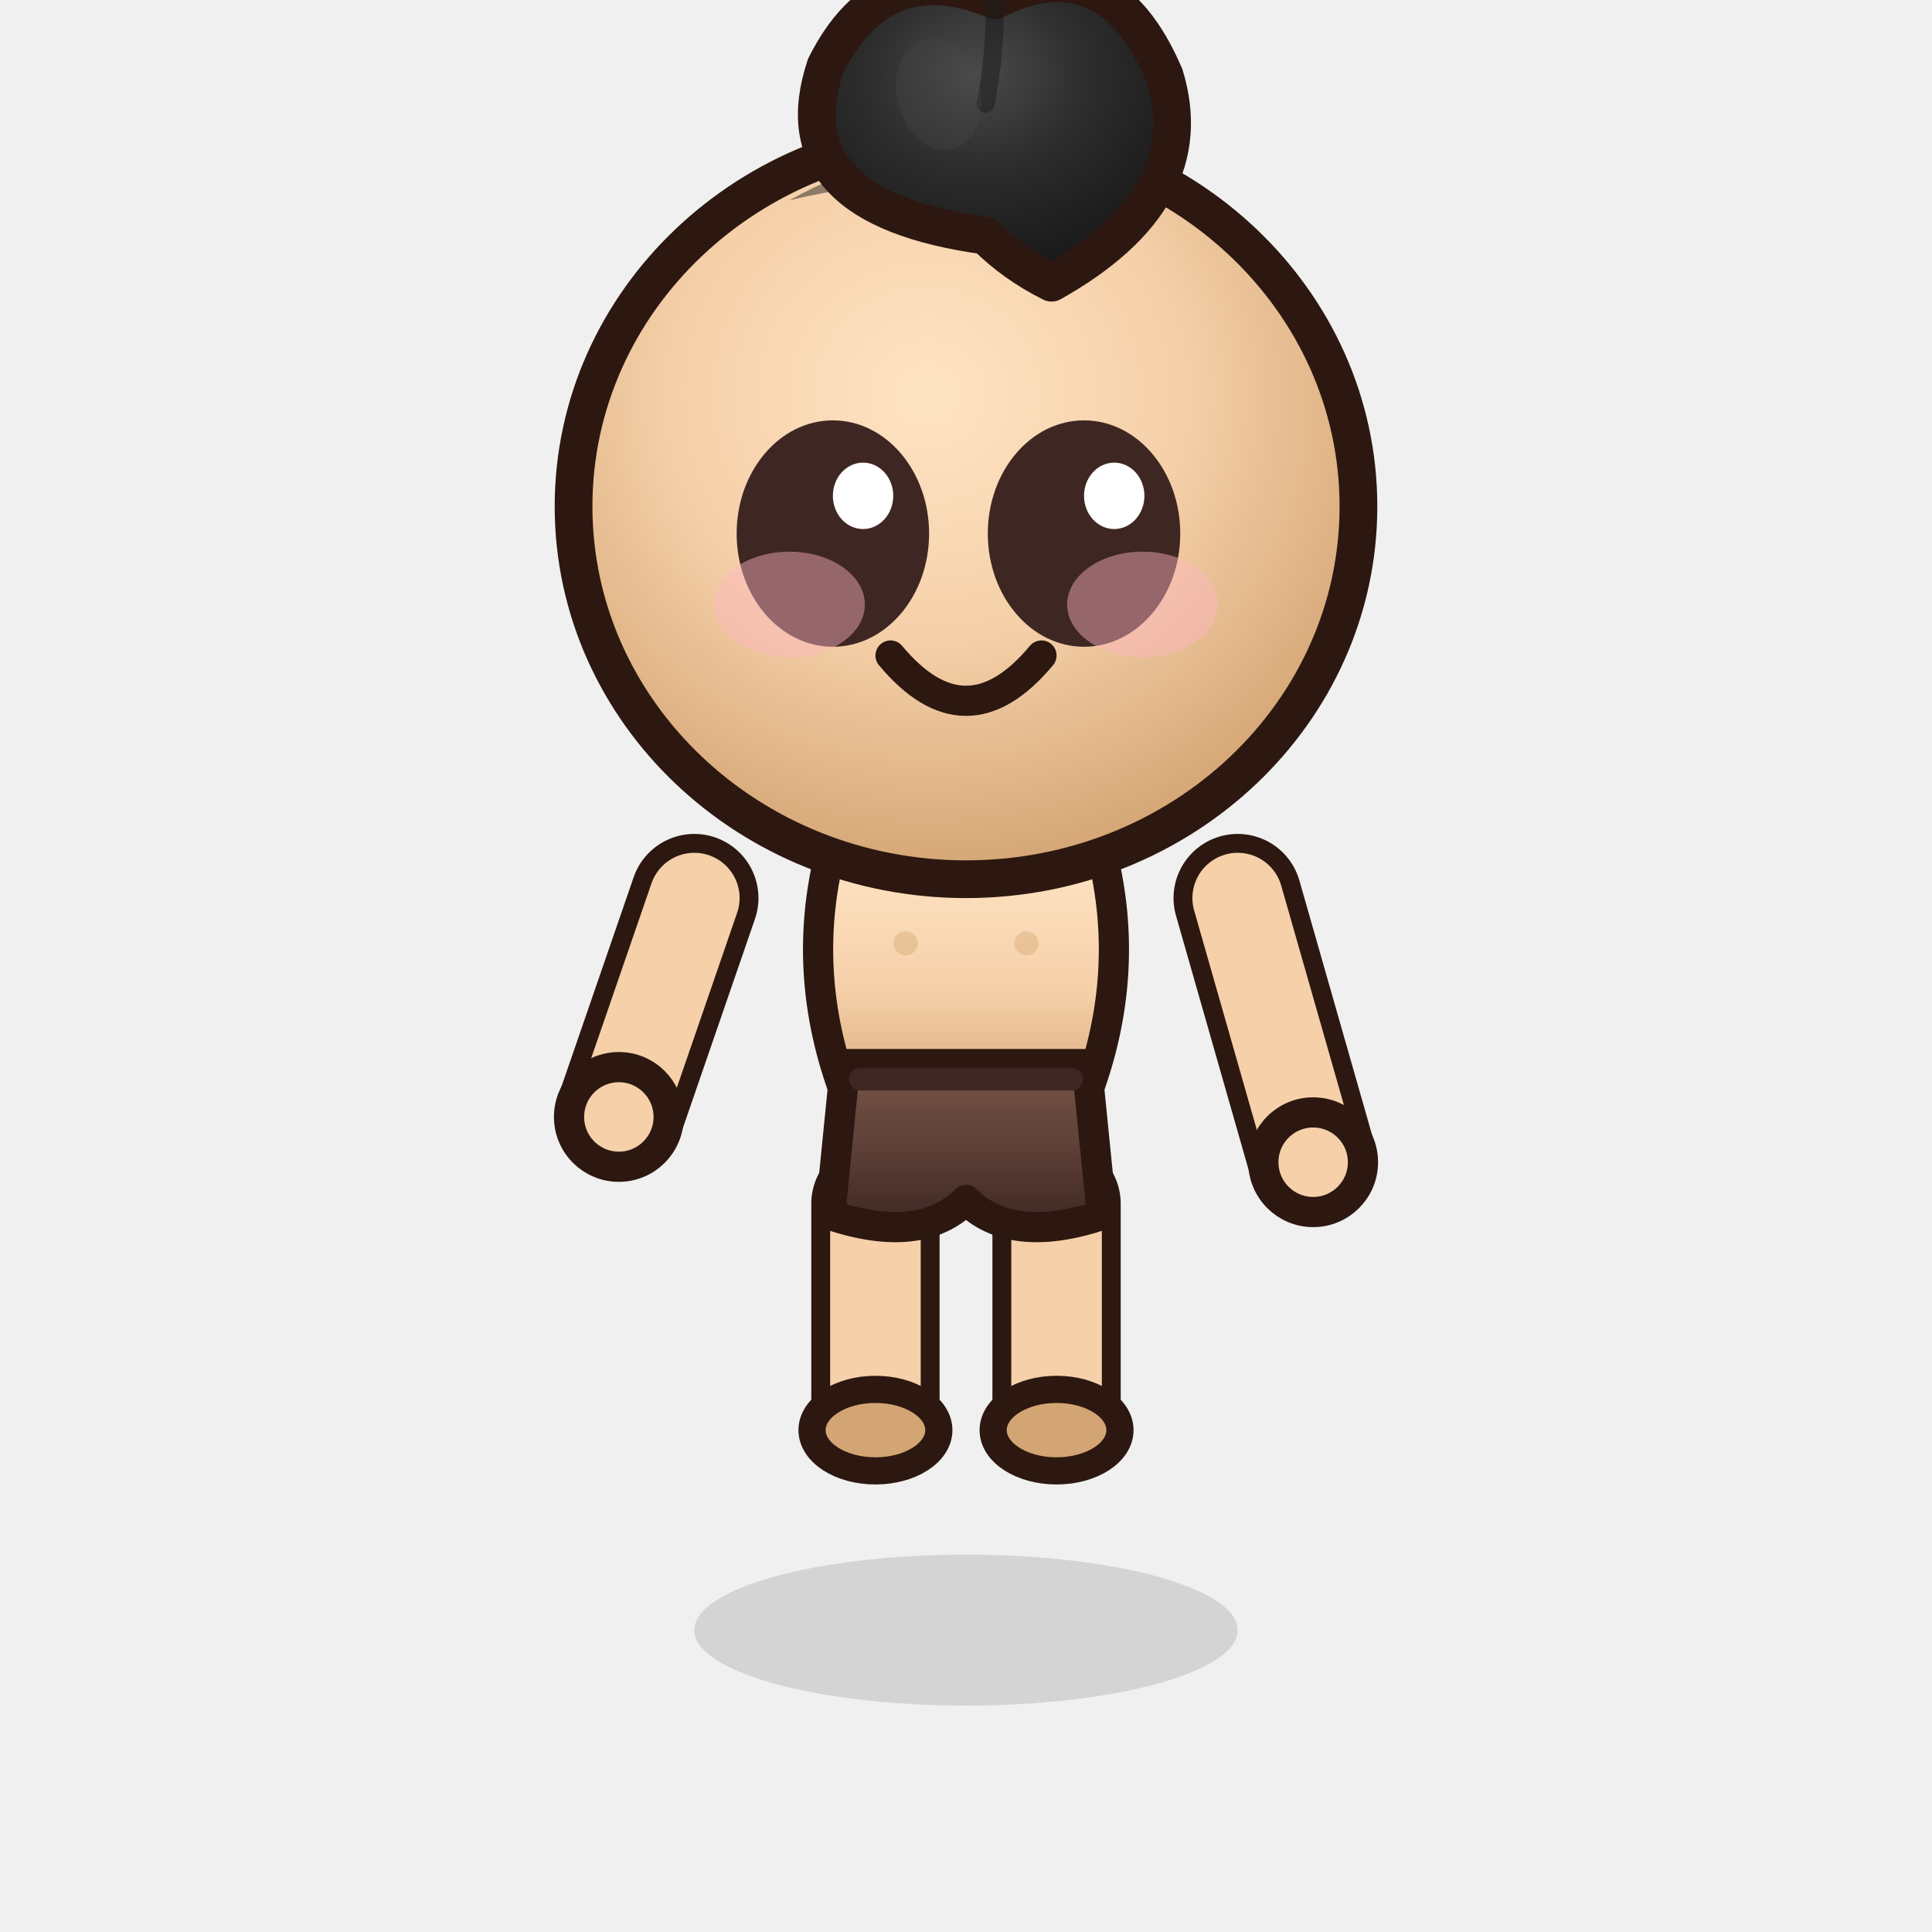
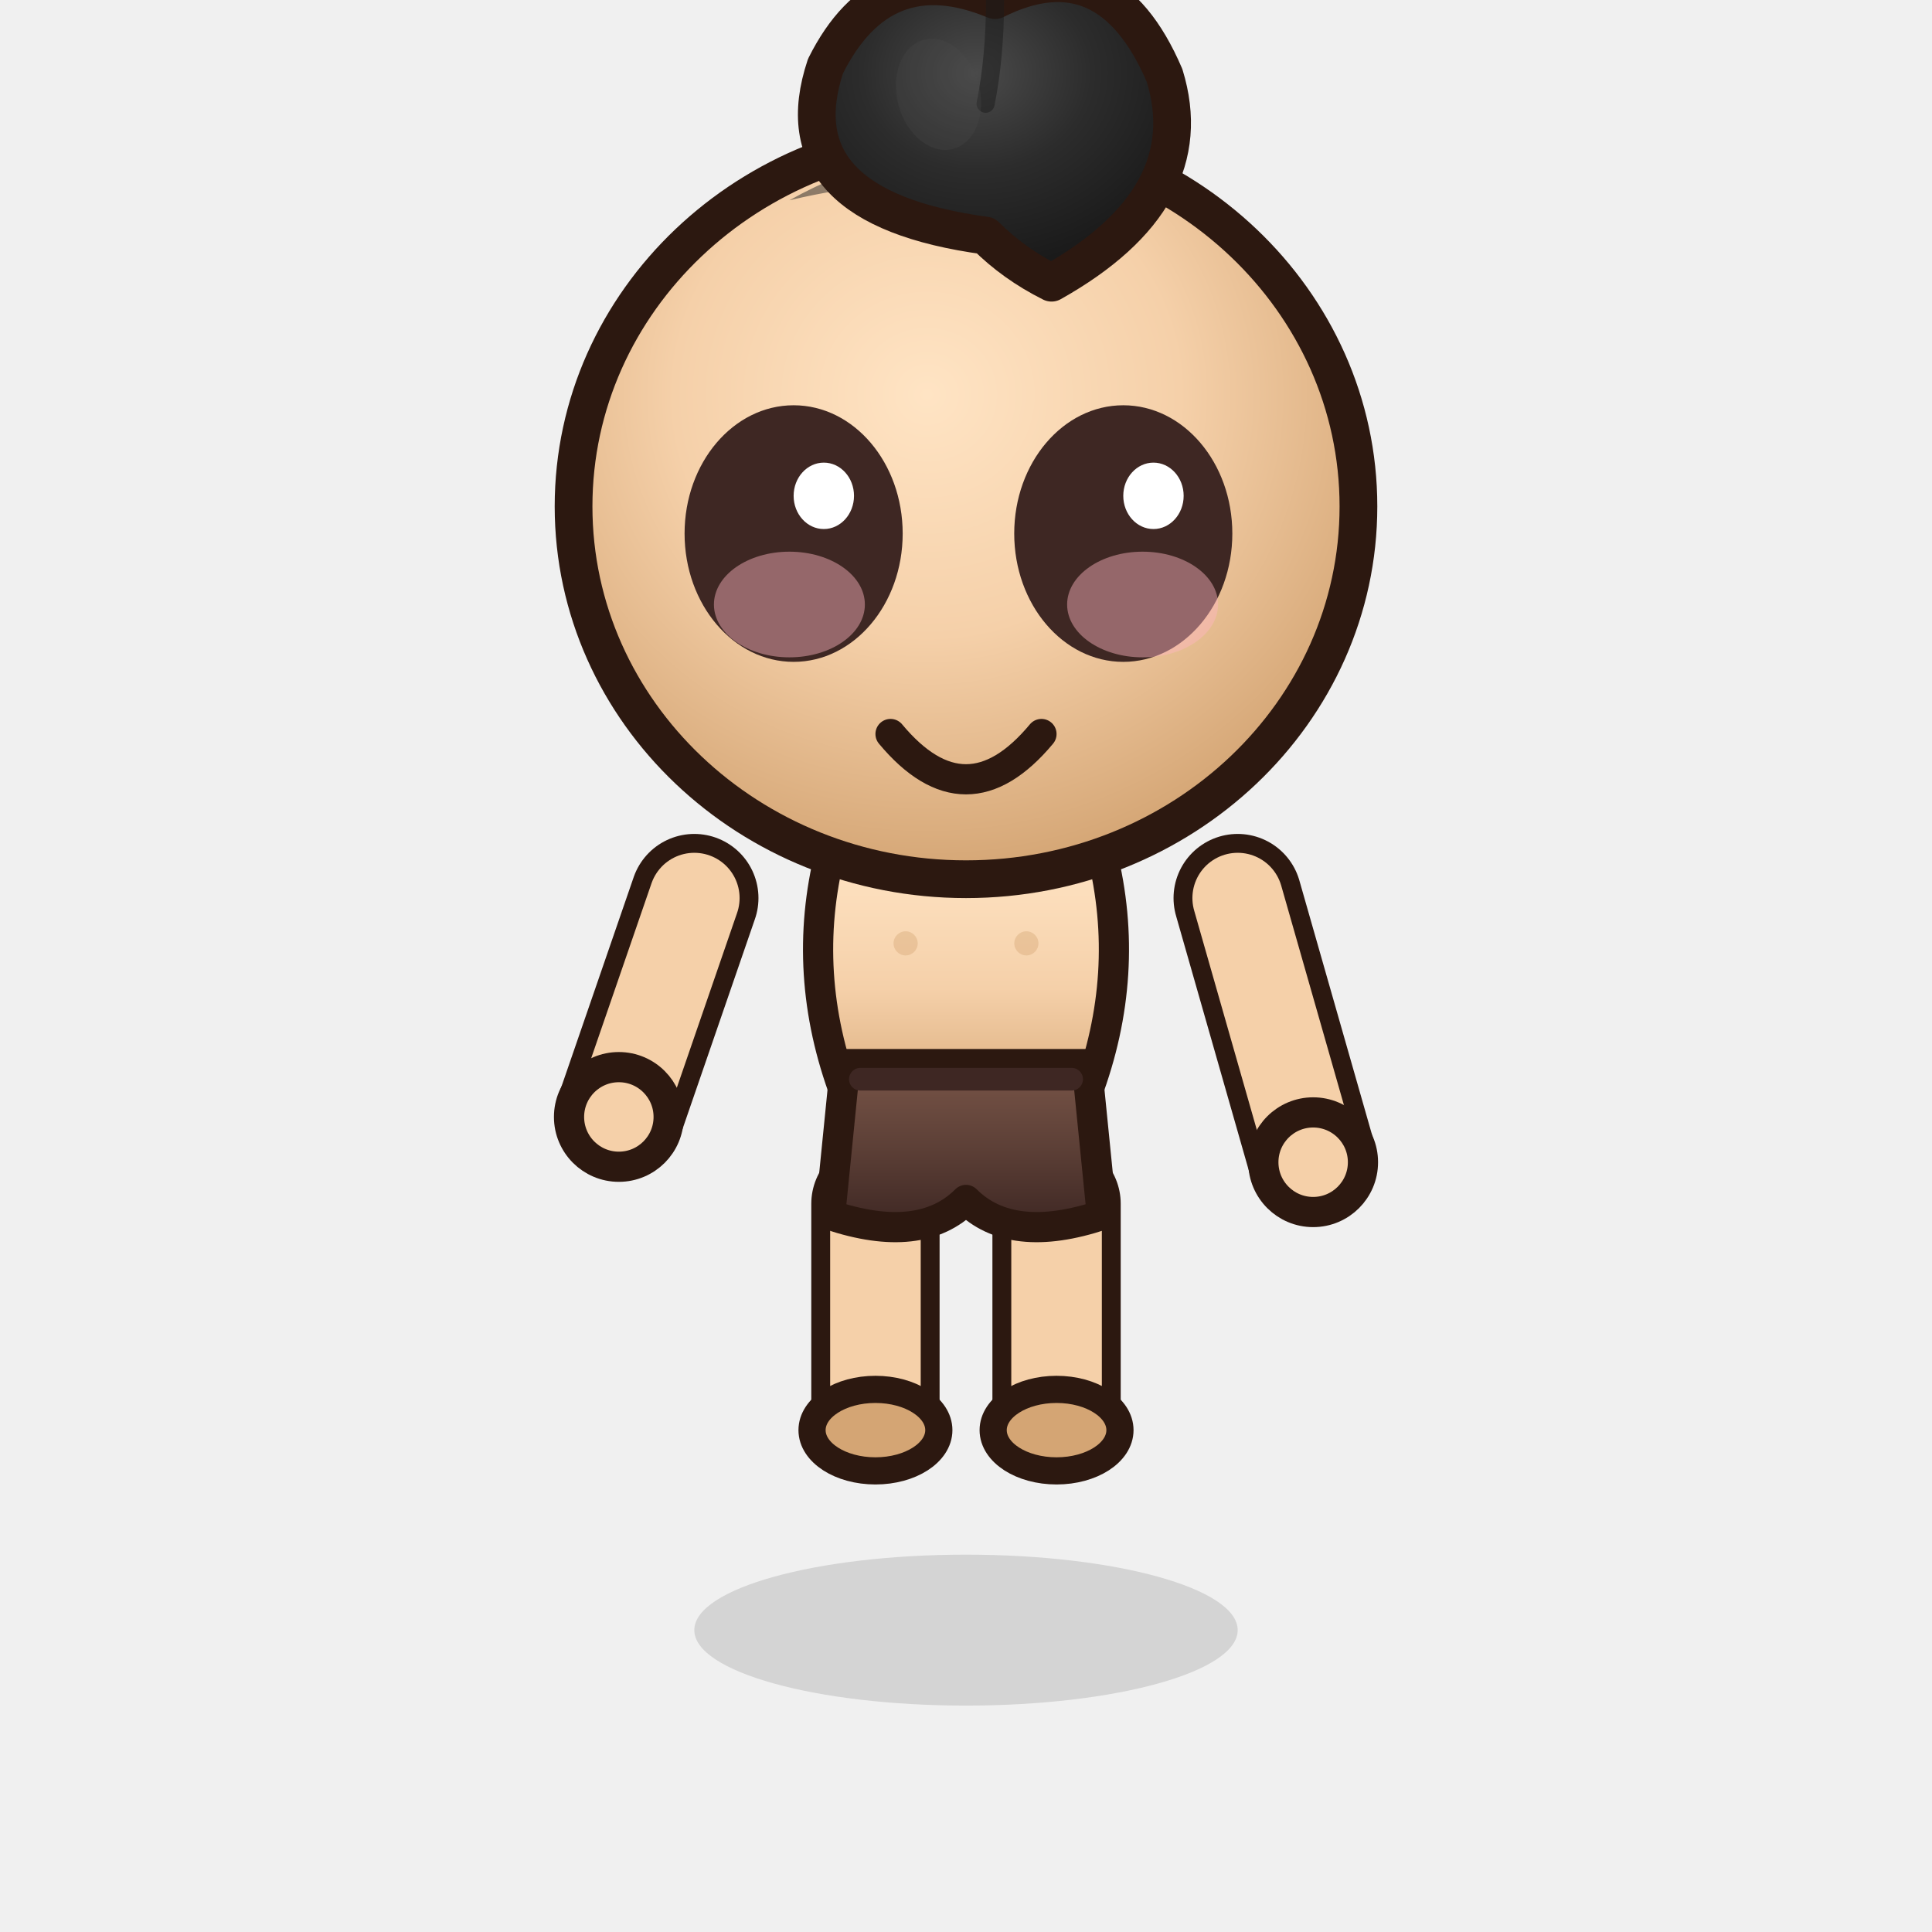
<svg xmlns="http://www.w3.org/2000/svg" viewBox="0 0 128 128" width="128" height="128" id="hero_f3">
  <defs>
    <filter id="blur">
      <feGaussianBlur stdDeviation="4" />
    </filter>
    <linearGradient id="bodyGrad" x1="0%" y1="0%" x2="0%" y2="100%">
      <stop offset="0%" stop-color="#FFE4C4" />
      <stop offset="50%" stop-color="#F5D0A9" />
      <stop offset="100%" stop-color="#D4A574" />
    </linearGradient>
    <linearGradient id="pantsGrad" x1="0%" y1="0%" x2="0%" y2="100%">
      <stop offset="0%" stop-color="#795548" />
      <stop offset="50%" stop-color="#5D4037" />
      <stop offset="100%" stop-color="#3E2723" />
    </linearGradient>
    <radialGradient id="headGrad" cx="45%" cy="35%" r="65%" fx="45%" fy="35%">
      <stop offset="0%" stop-color="#FFE4C4" />
      <stop offset="50%" stop-color="#F5D0A9" />
      <stop offset="100%" stop-color="#D4A574" />
    </radialGradient>
    <radialGradient id="headGradHair" cx="45%" cy="30%" r="65%" fx="45%" fy="30%">
      <stop offset="0%" stop-color="#4A4A4A" />
      <stop offset="50%" stop-color="#2C2C2C" />
      <stop offset="100%" stop-color="#1A1A1A" />
    </radialGradient>
  </defs>
  <ellipse cx="64" cy="108" rx="18" ry="5" fill="#000000" opacity="0.12" />
  <line x1="58" y1="79.75" x2="58" y2="93.75" stroke="#2C1810" stroke-width="8.5" stroke-linecap="round" />
  <line x1="58" y1="79.75" x2="58" y2="93.75" stroke="#F5D0A9" stroke-width="6" stroke-linecap="round" />
  <ellipse cx="58" cy="94.75" rx="4.2" ry="2.7" fill="#D4A574" stroke="#2C1810" stroke-width="1.8" />
  <line x1="70" y1="79.75" x2="70" y2="93.75" stroke="#2C1810" stroke-width="8.5" stroke-linecap="round" />
  <line x1="70" y1="79.75" x2="70" y2="93.75" stroke="#F5D0A9" stroke-width="6" stroke-linecap="round" />
  <ellipse cx="70" cy="94.75" rx="4.2" ry="2.7" fill="#D4A574" stroke="#2C1810" stroke-width="1.8" />
  <path d="M55 56.5       Q 53 64.5, 56 72.5       Q 64 76.5, 72 72.5       Q 75 64.5, 73 56.5 Z" fill="url(#bodyGrad)" stroke="#2C1810" stroke-width="2" stroke-linecap="round" stroke-linejoin="round" />
  <circle cx="60" cy="62.5" r="0.8" fill="#D4A574" opacity="0.4" />
  <circle cx="68" cy="62.5" r="0.8" fill="#D4A574" opacity="0.4" />
  <path d="M56 70.5       L55 80.5       Q 61 82.5, 64 79.5       Q 67 82.5, 73 80.5       L72 70.5 Z" fill="url(#pantsGrad)" stroke="#2C1810" stroke-width="2" stroke-linecap="round" stroke-linejoin="round" />
  <line x1="57" y1="71.5" x2="71" y2="71.5" stroke="#3E2723" stroke-width="1.5" stroke-linecap="round" />
  <line x1="46" y1="59.5" x2="41" y2="74" stroke="#2C1810" stroke-width="8.5" stroke-linecap="round" />
  <line x1="46" y1="59.5" x2="41" y2="74" stroke="#F5D0A9" stroke-width="6" stroke-linecap="round" />
  <circle cx="41" cy="74" r="3.3" fill="#F5D0A9" stroke="#2C1810" stroke-width="2" />
  <line x1="82" y1="59.5" x2="87" y2="77" stroke="#2C1810" stroke-width="8.5" stroke-linecap="round" />
  <line x1="82" y1="59.5" x2="87" y2="77" stroke="#F5D0A9" stroke-width="6" stroke-linecap="round" />
  <circle cx="87" cy="77" r="3.3" fill="#F5D0A9" stroke="#2C1810" stroke-width="2" />
  <ellipse cx="64" cy="33.55" rx="26" ry="24.7" fill="url(#headGrad)" stroke="#2C1810" stroke-width="2.5" stroke-linecap="round" stroke-linejoin="round" />
  <path d="M52.3 13.27       Q 58.8 9.63, 65.3 10.15       Q 71.8 10.67, 75.7 14.83       Q 71.8 12.23, 65.3 12.23       Q 58.8 11.71, 52.3 13.27 Z" fill="url(#headGradHair)" opacity="0.5" />
  <path d="       M65.3 15.61       Q 51.572 13.738,         54.692 4.378       Q 58.436 -3.11,         65.924 0.01       Q 73.412 -3.734,         77.156 5.002       Q 79.652 13.114,         69.668 18.73       Q 67.172 17.482,         65.3 15.61 Z" fill="url(#headGradHair)" stroke="#2C1810" stroke-width="2.5" stroke-linecap="round" stroke-linejoin="round" />
  <path d="M65.924 0.01       Q 65.924 3.754,         65.3 6.874" fill="none" stroke="#1A1A1A" stroke-width="1.2" stroke-linecap="round" opacity="0.5" />
  <ellipse cx="62.18" cy="6.25" rx="2.746" ry="3.744" fill="#4A4A4A" opacity="0.25" transform="rotate(-15 62.18 6.25)" />
-   <ellipse cx="55.18" cy="35.35" rx="6.375" ry="7.5" fill="#3E2723" />
-   <ellipse cx="57.18" cy="32.85" rx="2" ry="2.2" fill="#FFFFFF" />
-   <ellipse cx="71.82" cy="35.35" rx="6.375" ry="7.5" fill="#3E2723" />
-   <ellipse cx="73.82" cy="32.85" rx="2" ry="2.2" fill="#FFFFFF" />
-   <path d="M59 43.43 Q 64 49.43, 69 43.43" fill="none" stroke="#2C1810" stroke-width="2" stroke-linecap="round" />
+   <ellipse cx="52.58" cy="35.35" rx="7.225" ry="8.5" fill="#3E2723" />
+   <ellipse cx="54.58" cy="32.85" rx="2" ry="2.2" fill="#FFFFFF" />
+   <ellipse cx="74.42" cy="35.35" rx="7.225" ry="8.5" fill="#3E2723" />
+   <ellipse cx="76.42" cy="32.85" rx="2" ry="2.2" fill="#FFFFFF" />
+   <path d="M59 48.63 Q 64 54.63, 69 48.63" fill="none" stroke="#2C1810" stroke-width="2" stroke-linecap="round" />
  <ellipse cx="52.3" cy="40.05" rx="5" ry="3.5" fill="#FFB6C1" opacity="0.45" />
  <ellipse cx="75.7" cy="40.05" rx="5" ry="3.5" fill="#FFB6C1" opacity="0.45" />
</svg>
